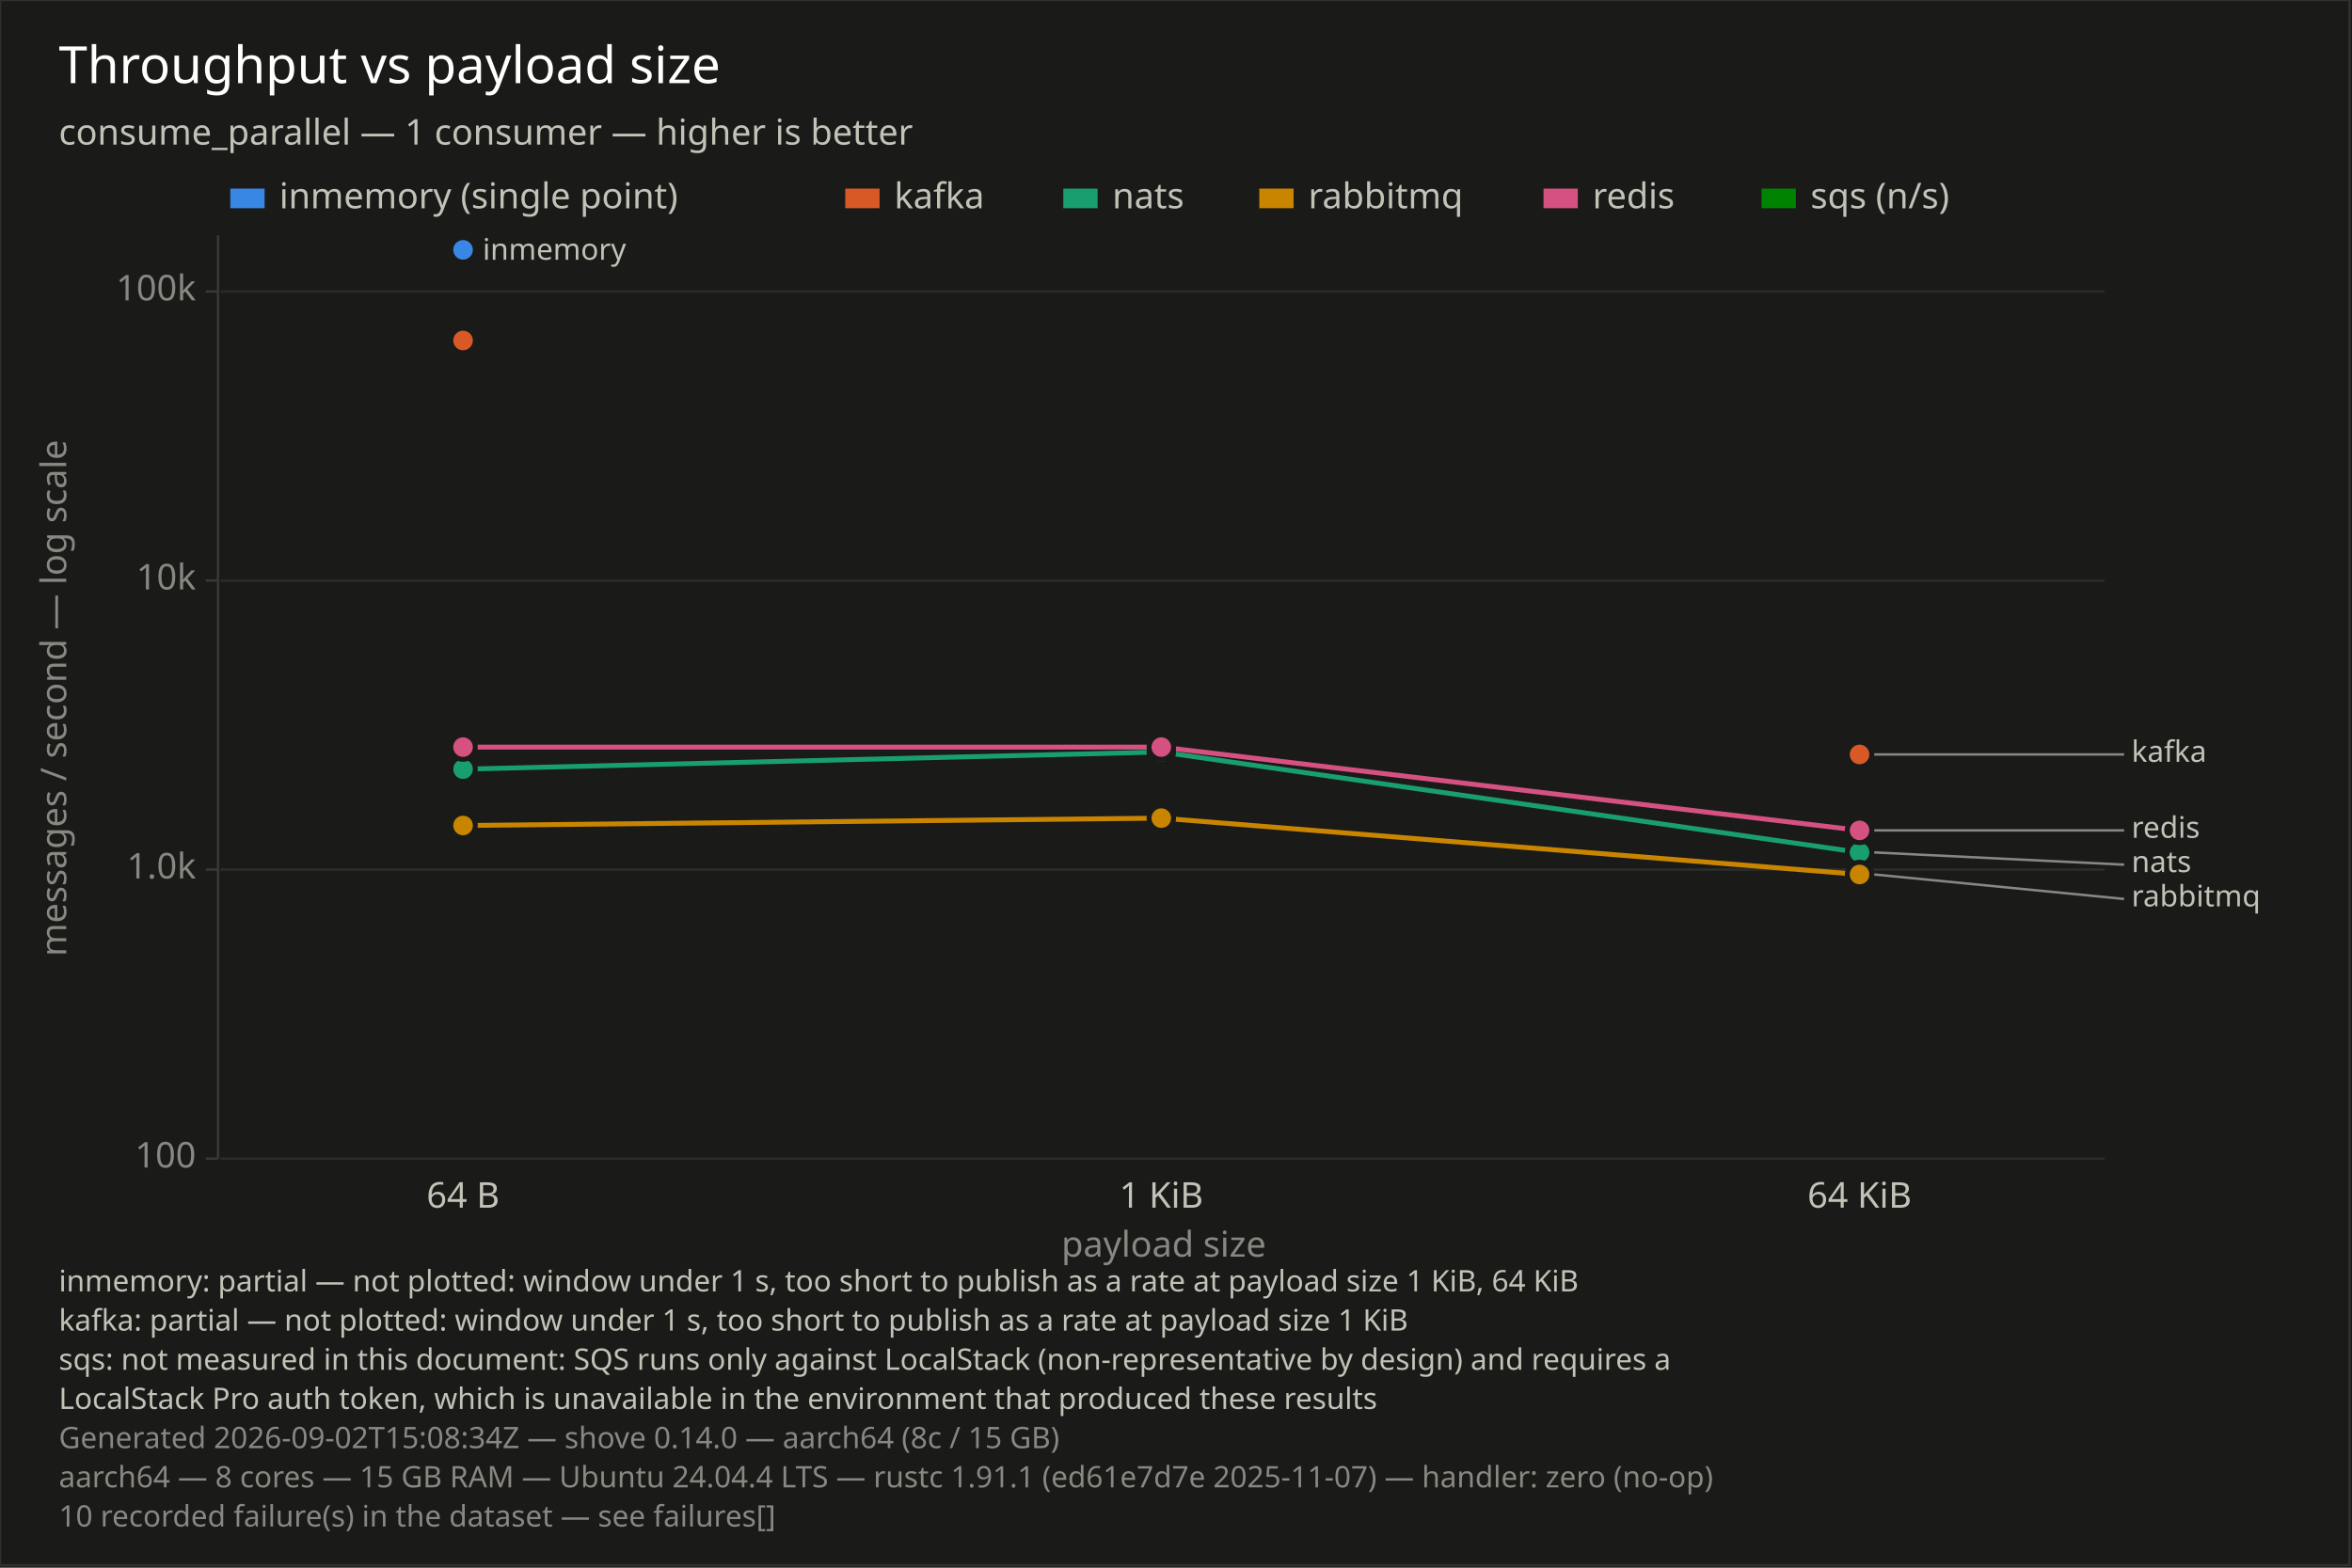
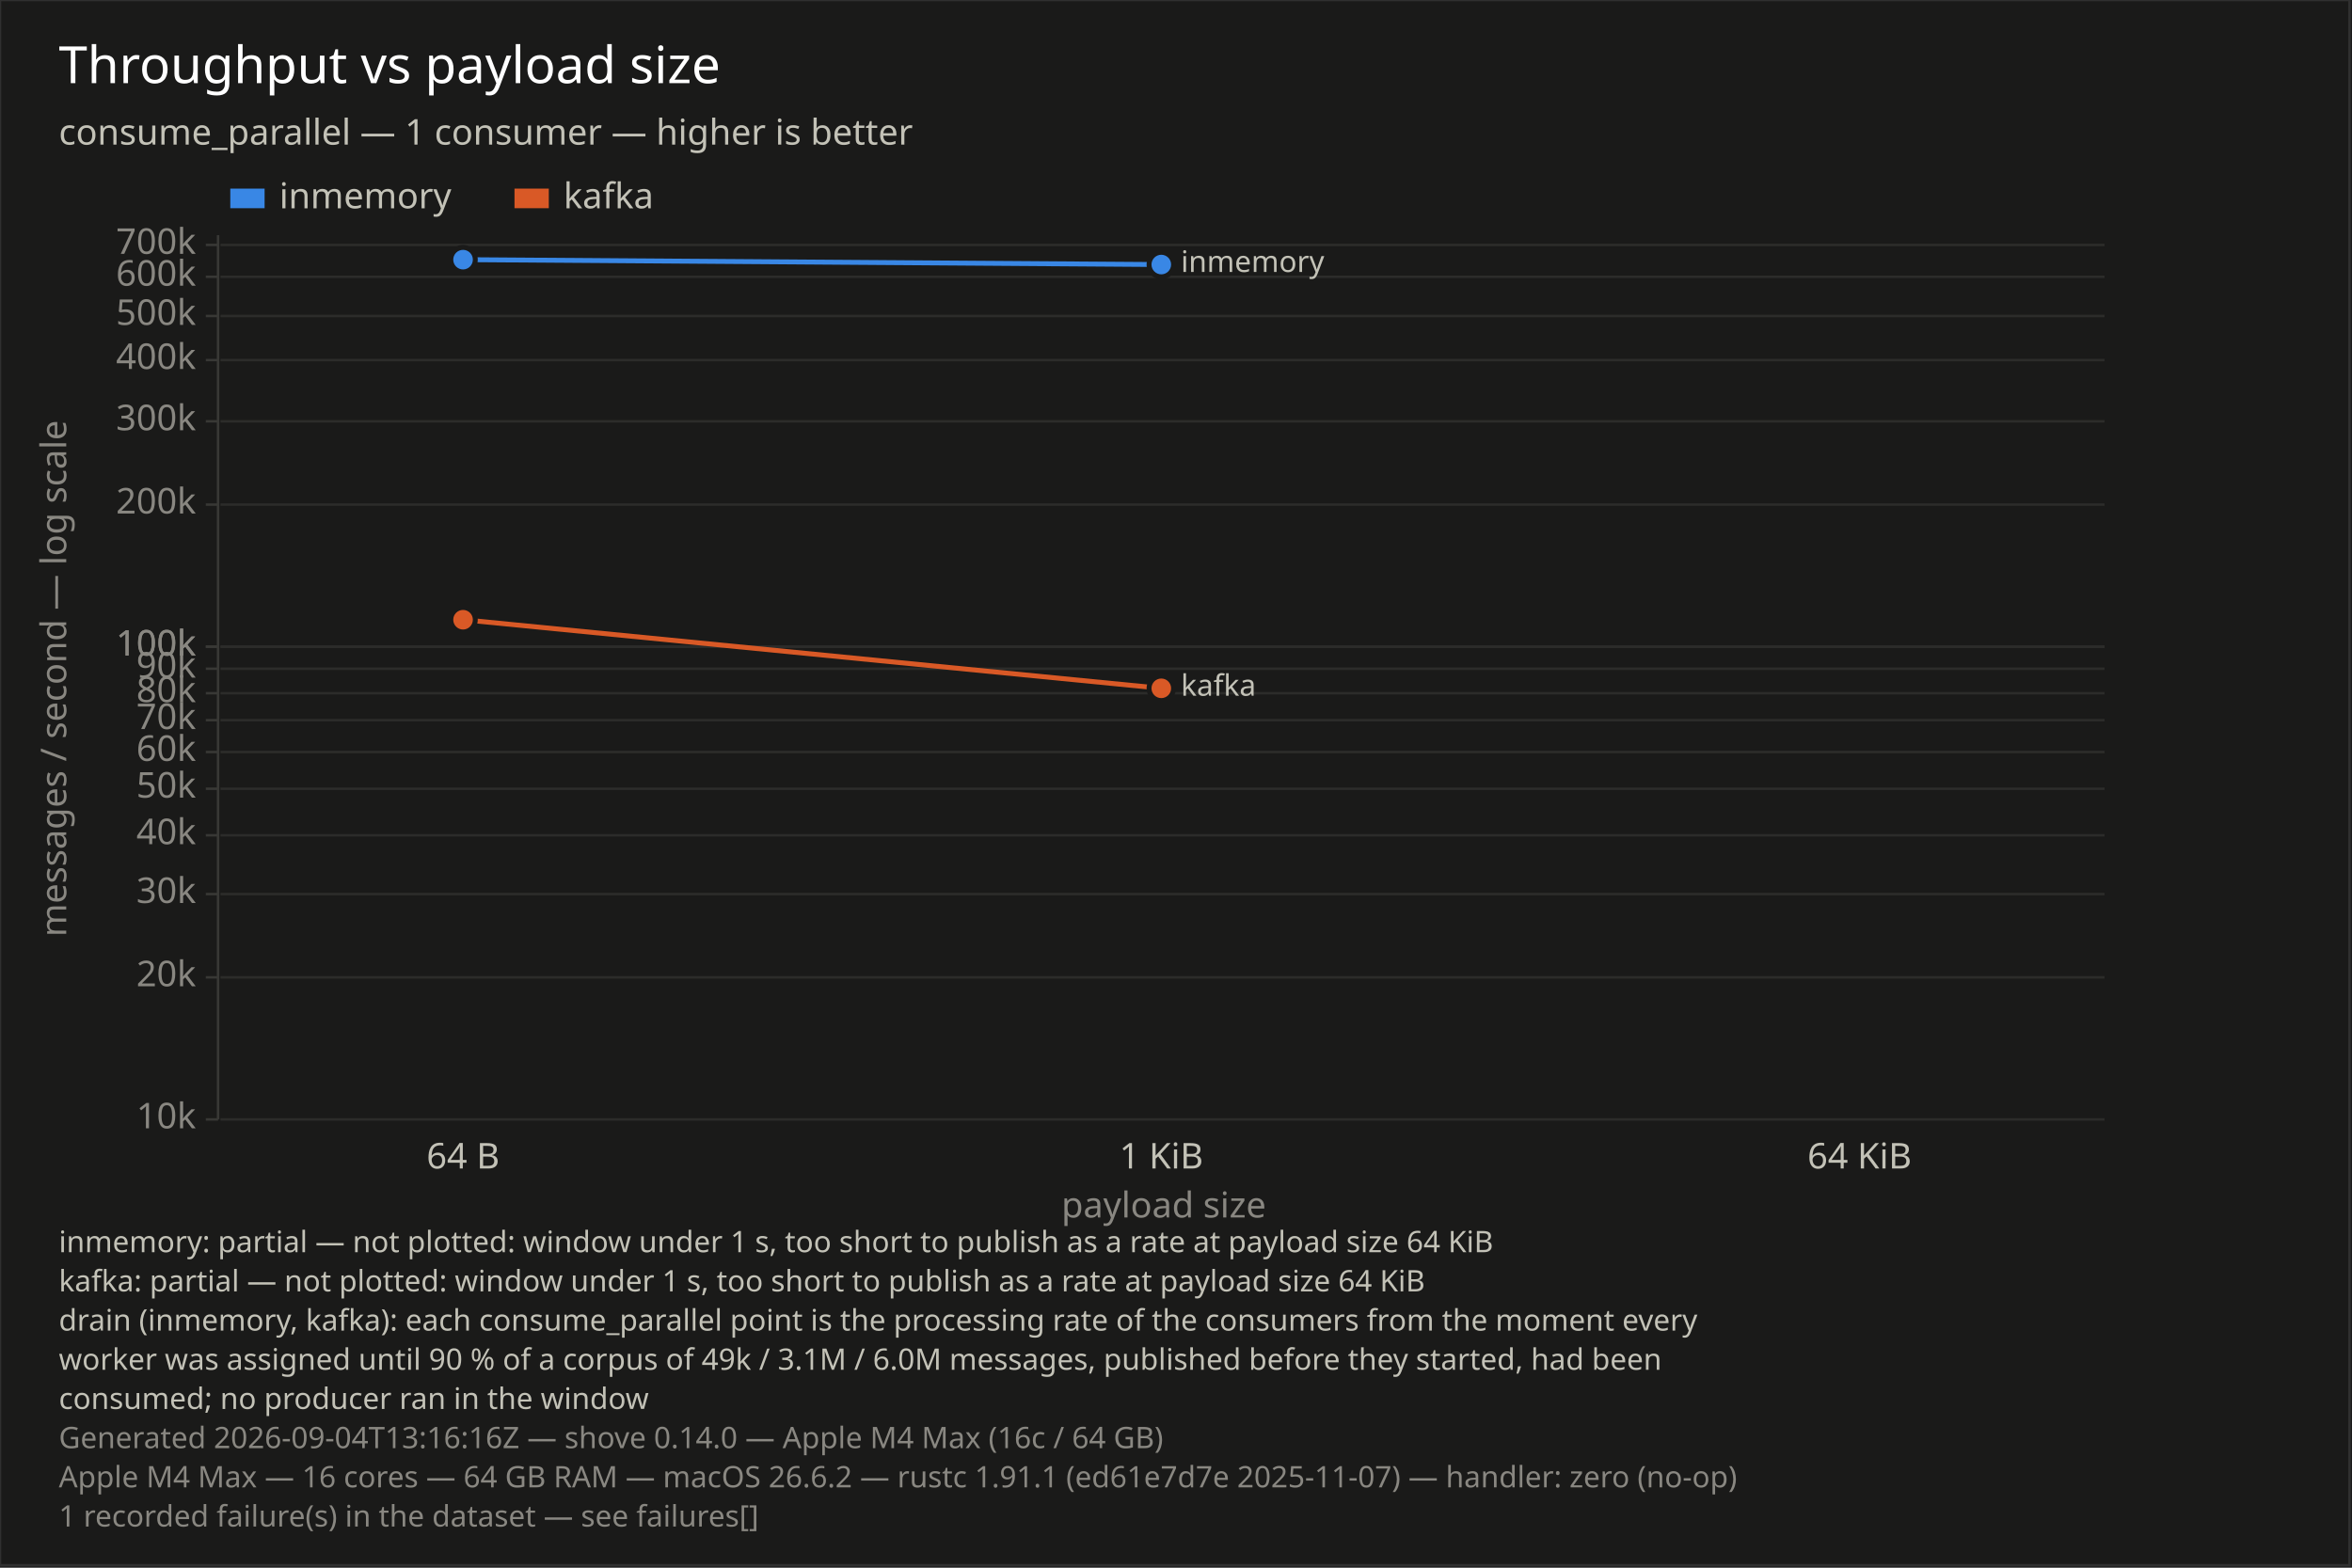
<svg xmlns="http://www.w3.org/2000/svg" width="960" height="640" viewBox="0 0 960 640">
  <rect x="0" y="0" width="960" height="640" opacity="1" fill="#1A1A19" stroke="none" />
  <rect x="0" y="0" width="959" height="639" opacity="0.1" fill="none" stroke="#FFFFFF" />
  <text x="24" y="18" dy="0.76em" text-anchor="start" font-family="sans-serif" font-size="20.968" opacity="1" fill="#FFFFFF">
Throughput vs payload size
</text>
  <text x="24" y="48" dy="0.76em" text-anchor="start" font-family="sans-serif" font-size="14.516" opacity="1" fill="#C3C2B7">
consume_parallel — 1 consumer — higher is better
</text>
+   <text x="24" y="502" dy="0.76em" text-anchor="start" font-family="sans-serif" font-size="12.097" opacity="1" fill="#C3C2B7">
+ inmemory: partial — not plotted: window under 1 s, too short to publish as a rate at payload size 64 KiB
+ </text>
  <text x="24" y="518" dy="0.76em" text-anchor="start" font-family="sans-serif" font-size="12.097" opacity="1" fill="#C3C2B7">
- inmemory: partial — not plotted: window under 1 s, too short to publish as a rate at payload size 1 KiB, 64 KiB
+ kafka: partial — not plotted: window under 1 s, too short to publish as a rate at payload size 64 KiB
</text>
  <text x="24" y="534" dy="0.76em" text-anchor="start" font-family="sans-serif" font-size="12.097" opacity="1" fill="#C3C2B7">
- kafka: partial — not plotted: window under 1 s, too short to publish as a rate at payload size 1 KiB
+ drain (inmemory, kafka): each consume_parallel point is the processing rate of the consumers from the moment every
</text>
  <text x="24" y="550" dy="0.76em" text-anchor="start" font-family="sans-serif" font-size="12.097" opacity="1" fill="#C3C2B7">
- sqs: not measured in this document: SQS runs only against LocalStack (non-representative by design) and requires a
+ worker was assigned until 90 % of a corpus of 49k / 3.1M / 6.0M messages, published before they started, had been
</text>
  <text x="24" y="566" dy="0.76em" text-anchor="start" font-family="sans-serif" font-size="12.097" opacity="1" fill="#C3C2B7">
- LocalStack Pro auth token, which is unavailable in the environment that produced these results
+ consumed; no producer ran in the window
</text>
  <text x="24" y="582" dy="0.76em" text-anchor="start" font-family="sans-serif" font-size="12.097" opacity="1" fill="#898781">
- Generated 2026-09-02T15:08:34Z — shove 0.14.0 — aarch64 (8c / 15 GB)
+ Generated 2026-09-04T13:16:16Z — shove 0.14.0 — Apple M4 Max (16c / 64 GB)
</text>
  <text x="24" y="598" dy="0.76em" text-anchor="start" font-family="sans-serif" font-size="12.097" opacity="1" fill="#898781">
- aarch64 — 8 cores — 15 GB RAM — Ubuntu 24.04.4 LTS — rustc 1.91.1 (ed61e7d7e 2025-11-07) — handler: zero (no-op)
+ Apple M4 Max — 16 cores — 64 GB RAM — macOS 26.6.2 — rustc 1.91.1 (ed61e7d7e 2025-11-07) — handler: zero (no-op)
</text>
  <text x="24" y="614" dy="0.76em" text-anchor="start" font-family="sans-serif" font-size="12.097" opacity="1" fill="#898781">
- 10 recorded failure(s) in the dataset — see failures[]
+ 1 recorded failure(s) in the dataset — see failures[]
</text>
-   <text x="16" y="285" dy="0.76em" text-anchor="middle" font-family="sans-serif" font-size="14.516" opacity="1" fill="#898781" transform="rotate(270, 16, 285)">
+   <text x="16" y="277" dy="0.76em" text-anchor="middle" font-family="sans-serif" font-size="14.516" opacity="1" fill="#898781" transform="rotate(270, 16, 277)">
messages / second — log scale
</text>
-   <line opacity="1" stroke="#2C2C2A" stroke-width="1" x1="90" y1="473" x2="859" y2="473" />
-   <line opacity="1" stroke="#2C2C2A" stroke-width="1" x1="90" y1="355" x2="859" y2="355" />
-   <line opacity="1" stroke="#2C2C2A" stroke-width="1" x1="90" y1="237" x2="859" y2="237" />
-   <line opacity="1" stroke="#2C2C2A" stroke-width="1" x1="90" y1="119" x2="859" y2="119" />
-   <polyline fill="none" opacity="1" stroke="#383835" stroke-width="1" points="89,96 89,473 " />
-   <text x="80" y="473" dy="0.5ex" text-anchor="end" font-family="sans-serif" font-size="14.516" opacity="1" fill="#898781">
- 100
- </text>
-   <polyline fill="none" opacity="1" stroke="#383835" stroke-width="1" points="84,473 89,473 " />
-   <text x="80" y="355" dy="0.5ex" text-anchor="end" font-family="sans-serif" font-size="14.516" opacity="1" fill="#898781">
- 1.0k
- </text>
-   <polyline fill="none" opacity="1" stroke="#383835" stroke-width="1" points="84,355 89,355 " />
-   <text x="80" y="237" dy="0.5ex" text-anchor="end" font-family="sans-serif" font-size="14.516" opacity="1" fill="#898781">
+   <line opacity="1" stroke="#2C2C2A" stroke-width="1" x1="90" y1="457" x2="859" y2="457" />
+   <line opacity="1" stroke="#2C2C2A" stroke-width="1" x1="90" y1="399" x2="859" y2="399" />
+   <line opacity="1" stroke="#2C2C2A" stroke-width="1" x1="90" y1="365" x2="859" y2="365" />
+   <line opacity="1" stroke="#2C2C2A" stroke-width="1" x1="90" y1="341" x2="859" y2="341" />
+   <line opacity="1" stroke="#2C2C2A" stroke-width="1" x1="90" y1="322" x2="859" y2="322" />
+   <line opacity="1" stroke="#2C2C2A" stroke-width="1" x1="90" y1="307" x2="859" y2="307" />
+   <line opacity="1" stroke="#2C2C2A" stroke-width="1" x1="90" y1="294" x2="859" y2="294" />
+   <line opacity="1" stroke="#2C2C2A" stroke-width="1" x1="90" y1="283" x2="859" y2="283" />
+   <line opacity="1" stroke="#2C2C2A" stroke-width="1" x1="90" y1="273" x2="859" y2="273" />
+   <line opacity="1" stroke="#2C2C2A" stroke-width="1" x1="90" y1="264" x2="859" y2="264" />
+   <line opacity="1" stroke="#2C2C2A" stroke-width="1" x1="90" y1="264" x2="859" y2="264" />
+   <line opacity="1" stroke="#2C2C2A" stroke-width="1" x1="90" y1="206" x2="859" y2="206" />
+   <line opacity="1" stroke="#2C2C2A" stroke-width="1" x1="90" y1="172" x2="859" y2="172" />
+   <line opacity="1" stroke="#2C2C2A" stroke-width="1" x1="90" y1="147" x2="859" y2="147" />
+   <line opacity="1" stroke="#2C2C2A" stroke-width="1" x1="90" y1="129" x2="859" y2="129" />
+   <line opacity="1" stroke="#2C2C2A" stroke-width="1" x1="90" y1="113" x2="859" y2="113" />
+   <line opacity="1" stroke="#2C2C2A" stroke-width="1" x1="90" y1="100" x2="859" y2="100" />
+   <polyline fill="none" opacity="1" stroke="#383835" stroke-width="1" points="89,96 89,457 " />
+   <text x="80" y="457" dy="0.5ex" text-anchor="end" font-family="sans-serif" font-size="14.516" opacity="1" fill="#898781">
10k
</text>
-   <polyline fill="none" opacity="1" stroke="#383835" stroke-width="1" points="84,237 89,237 " />
-   <text x="80" y="119" dy="0.5ex" text-anchor="end" font-family="sans-serif" font-size="14.516" opacity="1" fill="#898781">
+   <polyline fill="none" opacity="1" stroke="#383835" stroke-width="1" points="84,457 89,457 " />
+   <text x="80" y="399" dy="0.5ex" text-anchor="end" font-family="sans-serif" font-size="14.516" opacity="1" fill="#898781">
+ 20k
+ </text>
+   <polyline fill="none" opacity="1" stroke="#383835" stroke-width="1" points="84,399 89,399 " />
+   <text x="80" y="365" dy="0.5ex" text-anchor="end" font-family="sans-serif" font-size="14.516" opacity="1" fill="#898781">
+ 30k
+ </text>
+   <polyline fill="none" opacity="1" stroke="#383835" stroke-width="1" points="84,365 89,365 " />
+   <text x="80" y="341" dy="0.5ex" text-anchor="end" font-family="sans-serif" font-size="14.516" opacity="1" fill="#898781">
+ 40k
+ </text>
+   <polyline fill="none" opacity="1" stroke="#383835" stroke-width="1" points="84,341 89,341 " />
+   <text x="80" y="322" dy="0.5ex" text-anchor="end" font-family="sans-serif" font-size="14.516" opacity="1" fill="#898781">
+ 50k
+ </text>
+   <polyline fill="none" opacity="1" stroke="#383835" stroke-width="1" points="84,322 89,322 " />
+   <text x="80" y="307" dy="0.5ex" text-anchor="end" font-family="sans-serif" font-size="14.516" opacity="1" fill="#898781">
+ 60k
+ </text>
+   <polyline fill="none" opacity="1" stroke="#383835" stroke-width="1" points="84,307 89,307 " />
+   <text x="80" y="294" dy="0.5ex" text-anchor="end" font-family="sans-serif" font-size="14.516" opacity="1" fill="#898781">
+ 70k
+ </text>
+   <polyline fill="none" opacity="1" stroke="#383835" stroke-width="1" points="84,294 89,294 " />
+   <text x="80" y="283" dy="0.5ex" text-anchor="end" font-family="sans-serif" font-size="14.516" opacity="1" fill="#898781">
+ 80k
+ </text>
+   <polyline fill="none" opacity="1" stroke="#383835" stroke-width="1" points="84,283 89,283 " />
+   <text x="80" y="273" dy="0.5ex" text-anchor="end" font-family="sans-serif" font-size="14.516" opacity="1" fill="#898781">
+ 90k
+ </text>
+   <polyline fill="none" opacity="1" stroke="#383835" stroke-width="1" points="84,273 89,273 " />
+   <text x="80" y="264" dy="0.5ex" text-anchor="end" font-family="sans-serif" font-size="14.516" opacity="1" fill="#898781">
100k
</text>
-   <polyline fill="none" opacity="1" stroke="#383835" stroke-width="1" points="84,119 89,119 " />
-   <polyline fill="none" opacity="1" stroke="#3987E5" stroke-width="2" points="189,102 " />
-   <polyline fill="none" opacity="1" stroke="#D95926" stroke-width="2" points="189,139 " />
-   <polyline fill="none" opacity="1" stroke="#D95926" stroke-width="2" points="759,308 " />
-   <polyline fill="none" opacity="1" stroke="#199E70" stroke-width="2" points="189,314 474,307 759,348 " />
-   <polyline fill="none" opacity="1" stroke="#C98500" stroke-width="2" points="189,337 474,334 759,357 " />
-   <polyline fill="none" opacity="1" stroke="#D55181" stroke-width="2" points="189,305 474,305 759,339 " />
-   <circle cx="189" cy="102" r="6" opacity="1" fill="#1A1A19" stroke="none" stroke-width="0" />
-   <circle cx="189" cy="102" r="4" opacity="1" fill="#3987E5" stroke="none" stroke-width="0" />
-   <circle cx="189" cy="139" r="6" opacity="1" fill="#1A1A19" stroke="none" stroke-width="0" />
-   <circle cx="189" cy="139" r="4" opacity="1" fill="#D95926" stroke="none" stroke-width="0" />
-   <circle cx="759" cy="308" r="6" opacity="1" fill="#1A1A19" stroke="none" stroke-width="0" />
-   <circle cx="759" cy="308" r="4" opacity="1" fill="#D95926" stroke="none" stroke-width="0" />
-   <circle cx="189" cy="314" r="6" opacity="1" fill="#1A1A19" stroke="none" stroke-width="0" />
-   <circle cx="189" cy="314" r="4" opacity="1" fill="#199E70" stroke="none" stroke-width="0" />
-   <circle cx="474" cy="307" r="6" opacity="1" fill="#1A1A19" stroke="none" stroke-width="0" />
-   <circle cx="474" cy="307" r="4" opacity="1" fill="#199E70" stroke="none" stroke-width="0" />
-   <circle cx="759" cy="348" r="6" opacity="1" fill="#1A1A19" stroke="none" stroke-width="0" />
-   <circle cx="759" cy="348" r="4" opacity="1" fill="#199E70" stroke="none" stroke-width="0" />
-   <circle cx="189" cy="337" r="6" opacity="1" fill="#1A1A19" stroke="none" stroke-width="0" />
-   <circle cx="189" cy="337" r="4" opacity="1" fill="#C98500" stroke="none" stroke-width="0" />
-   <circle cx="474" cy="334" r="6" opacity="1" fill="#1A1A19" stroke="none" stroke-width="0" />
-   <circle cx="474" cy="334" r="4" opacity="1" fill="#C98500" stroke="none" stroke-width="0" />
-   <circle cx="759" cy="357" r="6" opacity="1" fill="#1A1A19" stroke="none" stroke-width="0" />
-   <circle cx="759" cy="357" r="4" opacity="1" fill="#C98500" stroke="none" stroke-width="0" />
-   <circle cx="189" cy="305" r="6" opacity="1" fill="#1A1A19" stroke="none" stroke-width="0" />
-   <circle cx="189" cy="305" r="4" opacity="1" fill="#D55181" stroke="none" stroke-width="0" />
-   <circle cx="474" cy="305" r="6" opacity="1" fill="#1A1A19" stroke="none" stroke-width="0" />
-   <circle cx="474" cy="305" r="4" opacity="1" fill="#D55181" stroke="none" stroke-width="0" />
-   <circle cx="759" cy="339" r="6" opacity="1" fill="#1A1A19" stroke="none" stroke-width="0" />
-   <circle cx="759" cy="339" r="4" opacity="1" fill="#D55181" stroke="none" stroke-width="0" />
-   <text x="197" y="103" dy="0.5ex" text-anchor="start" font-family="sans-serif" font-size="12.097" opacity="1" fill="#C3C2B7">
+   <polyline fill="none" opacity="1" stroke="#383835" stroke-width="1" points="84,264 89,264 " />
+   <text x="80" y="264" dy="0.5ex" text-anchor="end" font-family="sans-serif" font-size="14.516" opacity="1" fill="#898781">
+ 100k
+ </text>
+   <polyline fill="none" opacity="1" stroke="#383835" stroke-width="1" points="84,264 89,264 " />
+   <text x="80" y="206" dy="0.5ex" text-anchor="end" font-family="sans-serif" font-size="14.516" opacity="1" fill="#898781">
+ 200k
+ </text>
+   <polyline fill="none" opacity="1" stroke="#383835" stroke-width="1" points="84,206 89,206 " />
+   <text x="80" y="172" dy="0.5ex" text-anchor="end" font-family="sans-serif" font-size="14.516" opacity="1" fill="#898781">
+ 300k
+ </text>
+   <polyline fill="none" opacity="1" stroke="#383835" stroke-width="1" points="84,172 89,172 " />
+   <text x="80" y="147" dy="0.5ex" text-anchor="end" font-family="sans-serif" font-size="14.516" opacity="1" fill="#898781">
+ 400k
+ </text>
+   <polyline fill="none" opacity="1" stroke="#383835" stroke-width="1" points="84,147 89,147 " />
+   <text x="80" y="129" dy="0.5ex" text-anchor="end" font-family="sans-serif" font-size="14.516" opacity="1" fill="#898781">
+ 500k
+ </text>
+   <polyline fill="none" opacity="1" stroke="#383835" stroke-width="1" points="84,129 89,129 " />
+   <text x="80" y="113" dy="0.5ex" text-anchor="end" font-family="sans-serif" font-size="14.516" opacity="1" fill="#898781">
+ 600k
+ </text>
+   <polyline fill="none" opacity="1" stroke="#383835" stroke-width="1" points="84,113 89,113 " />
+   <text x="80" y="100" dy="0.5ex" text-anchor="end" font-family="sans-serif" font-size="14.516" opacity="1" fill="#898781">
+ 700k
+ </text>
+   <polyline fill="none" opacity="1" stroke="#383835" stroke-width="1" points="84,100 89,100 " />
+   <polyline fill="none" opacity="1" stroke="#3987E5" stroke-width="2" points="189,106 474,108 " />
+   <polyline fill="none" opacity="1" stroke="#D95926" stroke-width="2" points="189,253 474,281 " />
+   <circle cx="189" cy="106" r="6" opacity="1" fill="#1A1A19" stroke="none" stroke-width="0" />
+   <circle cx="189" cy="106" r="4" opacity="1" fill="#3987E5" stroke="none" stroke-width="0" />
+   <circle cx="474" cy="108" r="6" opacity="1" fill="#1A1A19" stroke="none" stroke-width="0" />
+   <circle cx="474" cy="108" r="4" opacity="1" fill="#3987E5" stroke="none" stroke-width="0" />
+   <circle cx="189" cy="253" r="6" opacity="1" fill="#1A1A19" stroke="none" stroke-width="0" />
+   <circle cx="189" cy="253" r="4" opacity="1" fill="#D95926" stroke="none" stroke-width="0" />
+   <circle cx="474" cy="281" r="6" opacity="1" fill="#1A1A19" stroke="none" stroke-width="0" />
+   <circle cx="474" cy="281" r="4" opacity="1" fill="#D95926" stroke="none" stroke-width="0" />
+   <text x="482" y="108" dy="0.5ex" text-anchor="start" font-family="sans-serif" font-size="12.097" opacity="1" fill="#C3C2B7">
inmemory
</text>
-   <polyline fill="none" opacity="1" stroke="#898781" stroke-width="1" points="765,308 867,308 " />
-   <text x="870" y="308" dy="0.5ex" text-anchor="start" font-family="sans-serif" font-size="12.097" opacity="1" fill="#C3C2B7">
+   <text x="482" y="281" dy="0.5ex" text-anchor="start" font-family="sans-serif" font-size="12.097" opacity="1" fill="#C3C2B7">
kafka
</text>
-   <polyline fill="none" opacity="1" stroke="#898781" stroke-width="1" points="765,339 867,339 " />
-   <text x="870" y="339" dy="0.5ex" text-anchor="start" font-family="sans-serif" font-size="12.097" opacity="1" fill="#C3C2B7">
- redis
- </text>
-   <polyline fill="none" opacity="1" stroke="#898781" stroke-width="1" points="765,348 867,353 " />
-   <text x="870" y="353" dy="0.5ex" text-anchor="start" font-family="sans-serif" font-size="12.097" opacity="1" fill="#C3C2B7">
- nats
- </text>
-   <polyline fill="none" opacity="1" stroke="#898781" stroke-width="1" points="765,357 867,367 " />
-   <text x="870" y="367" dy="0.5ex" text-anchor="start" font-family="sans-serif" font-size="12.097" opacity="1" fill="#C3C2B7">
- rabbitmq
- </text>
-   <text x="189" y="482" dy="0.76em" text-anchor="middle" font-family="sans-serif" font-size="14.516" opacity="1" fill="#C3C2B7">
+   <text x="189" y="466" dy="0.76em" text-anchor="middle" font-family="sans-serif" font-size="14.516" opacity="1" fill="#C3C2B7">
64 B
</text>
-   <text x="474" y="482" dy="0.76em" text-anchor="middle" font-family="sans-serif" font-size="14.516" opacity="1" fill="#C3C2B7">
+   <text x="474" y="466" dy="0.76em" text-anchor="middle" font-family="sans-serif" font-size="14.516" opacity="1" fill="#C3C2B7">
1 KiB
</text>
-   <text x="759" y="482" dy="0.76em" text-anchor="middle" font-family="sans-serif" font-size="14.516" opacity="1" fill="#C3C2B7">
+   <text x="759" y="466" dy="0.76em" text-anchor="middle" font-family="sans-serif" font-size="14.516" opacity="1" fill="#C3C2B7">
64 KiB
</text>
-   <text x="475" y="502" dy="0.76em" text-anchor="middle" font-family="sans-serif" font-size="14.516" opacity="1" fill="#898781">
+   <text x="475" y="486" dy="0.76em" text-anchor="middle" font-family="sans-serif" font-size="14.516" opacity="1" fill="#898781">
payload size
</text>
  <rect x="94" y="77" width="14" height="8" opacity="1" fill="#3987E5" stroke="none" />
  <text x="114" y="74" dy="0.76em" text-anchor="start" font-family="sans-serif" font-size="14.516" opacity="1" fill="#C3C2B7">
- inmemory (single point)
+ inmemory
</text>
-   <rect x="345" y="77" width="14" height="8" opacity="1" fill="#D95926" stroke="none" />
-   <text x="365" y="74" dy="0.76em" text-anchor="start" font-family="sans-serif" font-size="14.516" opacity="1" fill="#C3C2B7">
+   <rect x="210" y="77" width="14" height="8" opacity="1" fill="#D95926" stroke="none" />
+   <text x="230" y="74" dy="0.76em" text-anchor="start" font-family="sans-serif" font-size="14.516" opacity="1" fill="#C3C2B7">
kafka
</text>
-   <rect x="434" y="77" width="14" height="8" opacity="1" fill="#199E70" stroke="none" />
-   <text x="454" y="74" dy="0.76em" text-anchor="start" font-family="sans-serif" font-size="14.516" opacity="1" fill="#C3C2B7">
- nats
- </text>
-   <rect x="514" y="77" width="14" height="8" opacity="1" fill="#C98500" stroke="none" />
-   <text x="534" y="74" dy="0.76em" text-anchor="start" font-family="sans-serif" font-size="14.516" opacity="1" fill="#C3C2B7">
- rabbitmq
- </text>
-   <rect x="630" y="77" width="14" height="8" opacity="1" fill="#D55181" stroke="none" />
-   <text x="650" y="74" dy="0.76em" text-anchor="start" font-family="sans-serif" font-size="14.516" opacity="1" fill="#C3C2B7">
- redis
- </text>
-   <rect x="719" y="77" width="14" height="8" opacity="1" fill="#008300" stroke="none" />
-   <text x="739" y="74" dy="0.76em" text-anchor="start" font-family="sans-serif" font-size="14.516" opacity="1" fill="#C3C2B7">
- sqs (n/s)
- </text>
</svg>
